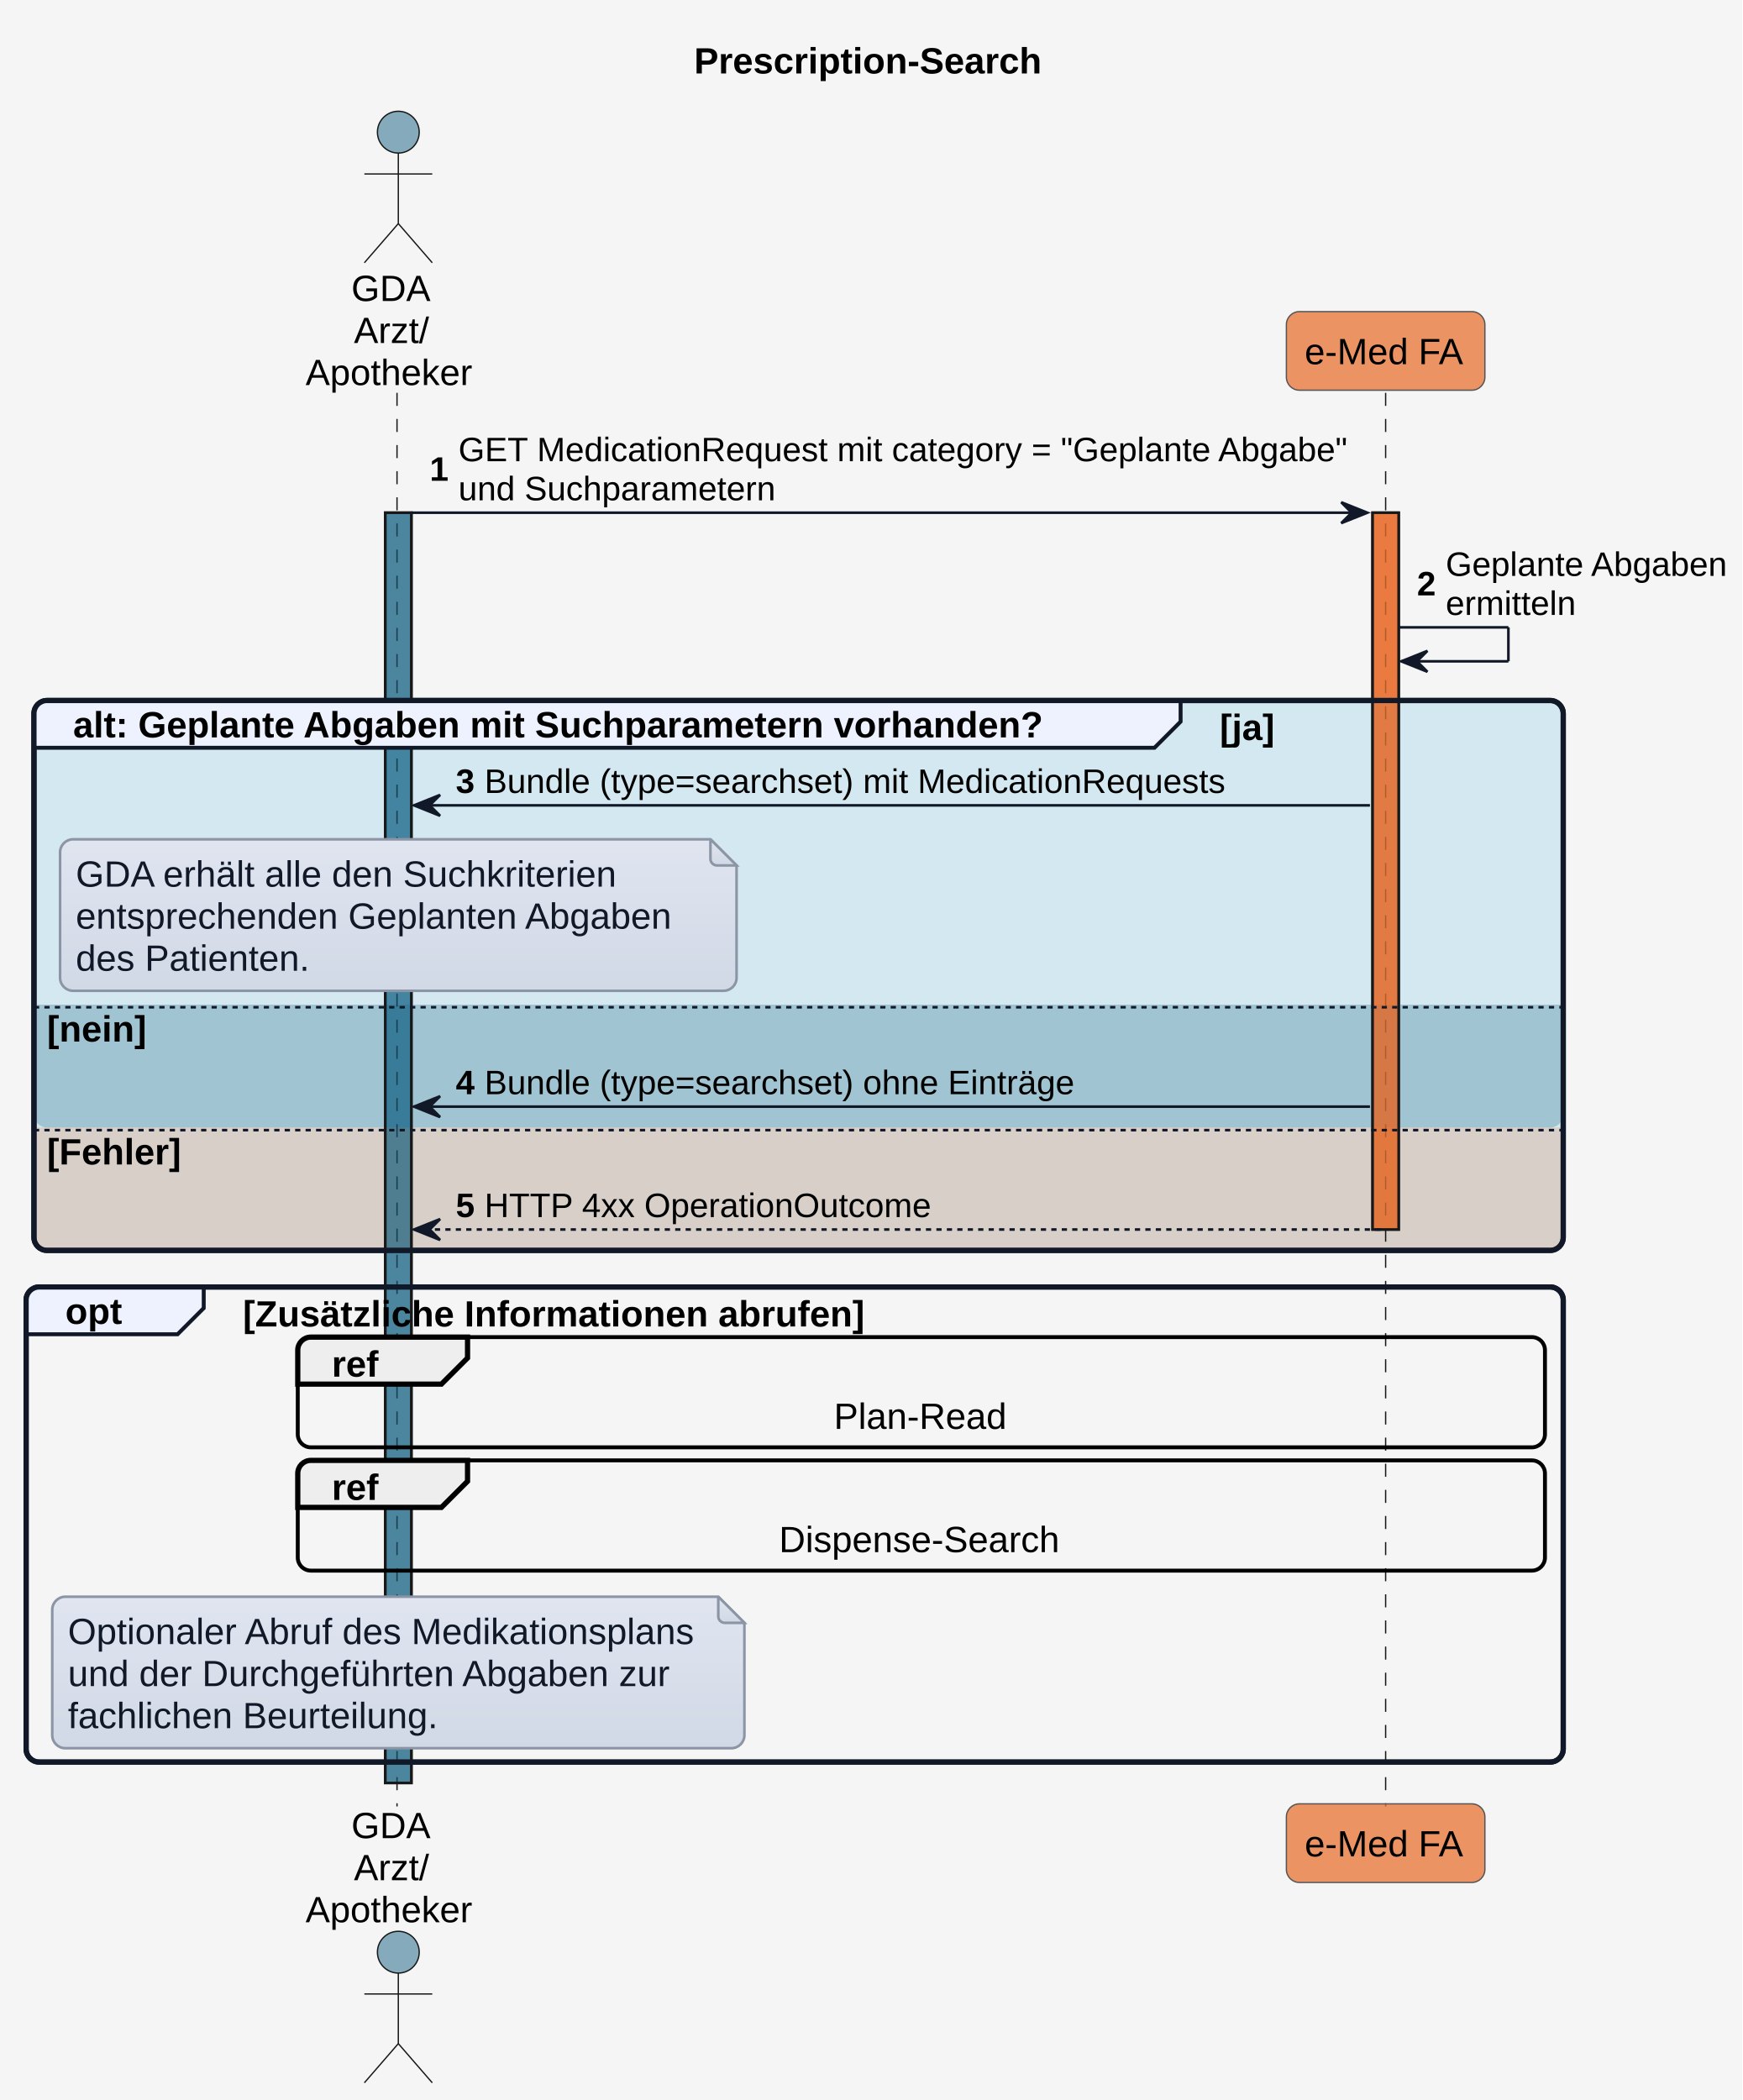
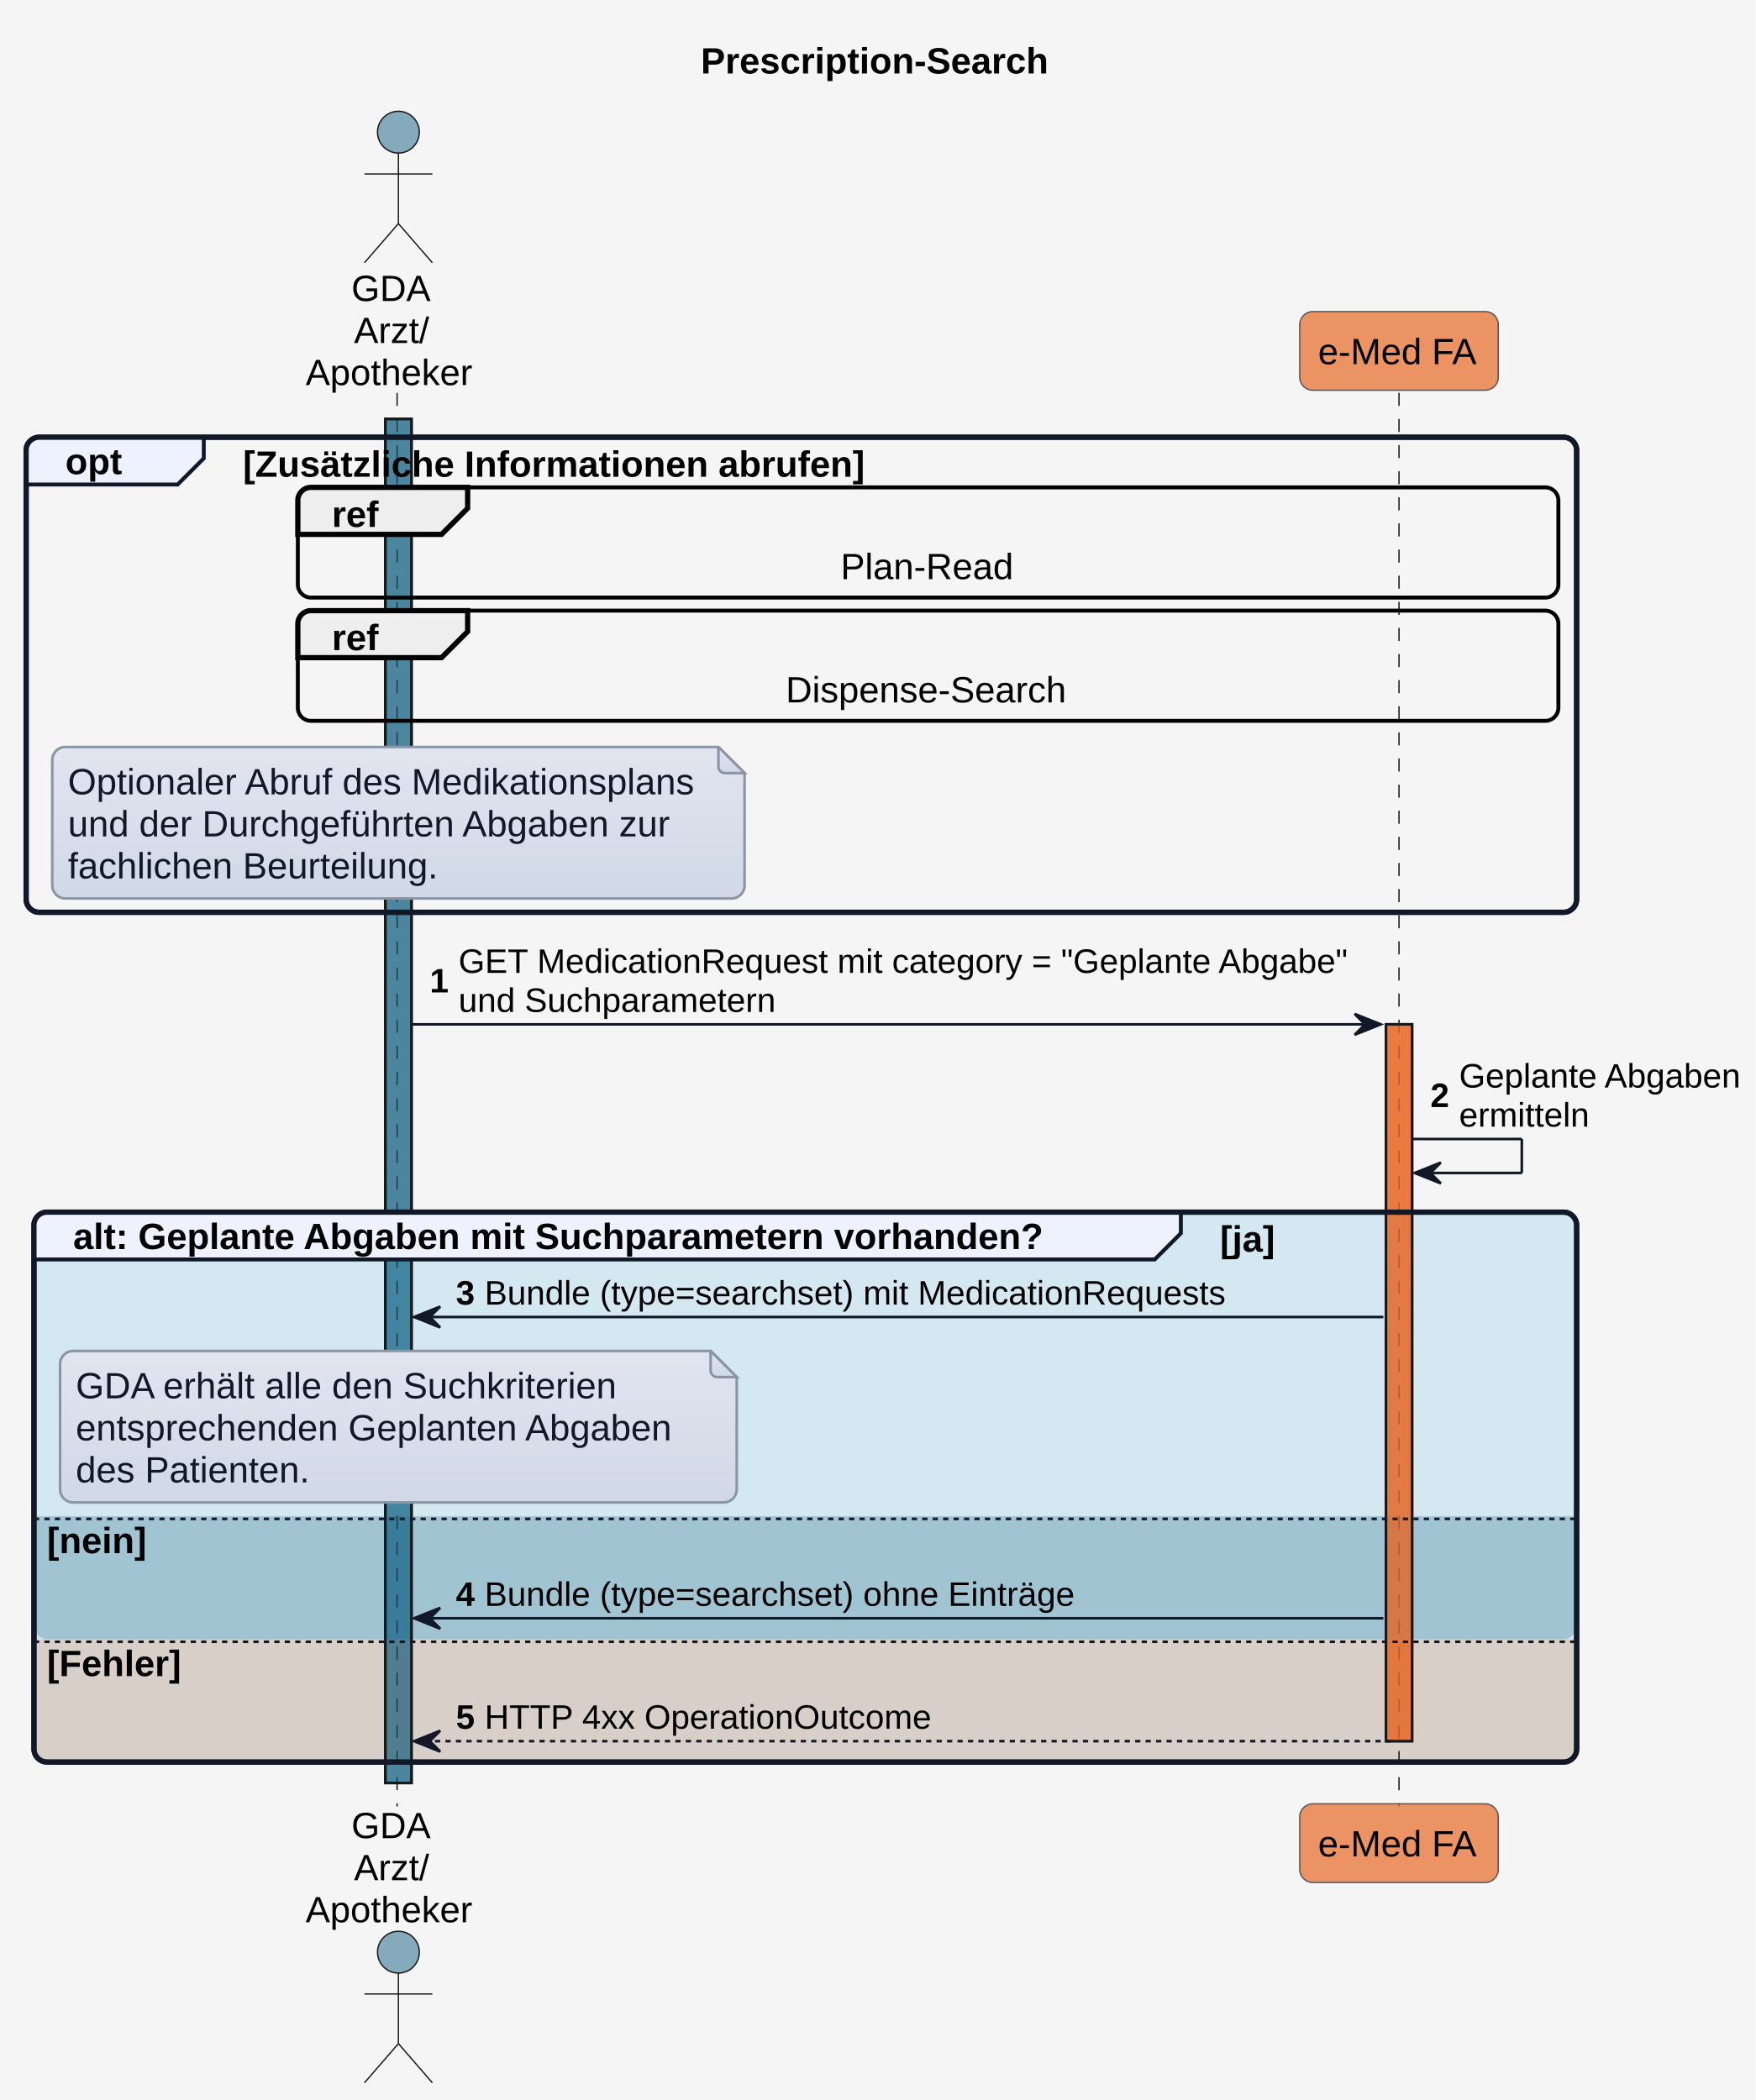
- <svg xmlns="http://www.w3.org/2000/svg" contentStyleType="text/css" height="804px" preserveAspectRatio="none" style="width:667px;height:804px;background:#F5F5F5;" version="1.1" viewBox="0 0 667 804" width="667px" zoomAndPan="magnify">
+ <svg xmlns="http://www.w3.org/2000/svg" contentStyleType="text/css" height="804px" preserveAspectRatio="none" style="width:672px;height:804px;background:#F5F5F5;" version="1.1" viewBox="0 0 672 804" width="672px" zoomAndPan="magnify">
  <defs>
-     <linearGradient id="ggl05jb88wz430" x1="50%" x2="50%" y1="0%" y2="100%">
+     <linearGradient id="g1uutivqyj2v0b0" x1="50%" x2="50%" y1="0%" y2="100%">
      <stop offset="0%" stop-color="#E0E5F0" />
      <stop offset="100%" stop-color="#D1D9E6" />
    </linearGradient>
  </defs>
  <g>
-     <rect fill="#F5F5F5" height="804" style="stroke:none;stroke-width:1.0;" width="667" x="0" y="0" />
-     <text fill="#000000" font-family="Arial" font-size="14" font-weight="bold" lengthAdjust="spacing" textLength="140" x="265.75" y="28.132">Prescription-Search</text>
-     <rect fill="#156082" fill-opacity="0.502" height="486.322" style="stroke:#181818;stroke-width:1.0;" width="10" x="147.5" y="196.292" />
-     <rect fill="#E97232" fill-opacity="0.741" height="274.434" style="stroke:#181818;stroke-width:1.0;" width="10" x="525.5" y="196.292" />
-     <rect fill="#0F9ED5" fill-opacity="0.145" height="210.537" rx="5" ry="5" style="stroke:#111827;stroke-width:2.0;" width="585.5" x="13" y="268.19" />
-     <path d="M13,384.631 L598.5,384.631 L598.5,426.679 A5,5 0 0 1 593.5,431.679 L18,431.679 A5,5 0 0 1 13,426.679 L13,384.631 " fill="#34738D" fill-opacity="0.306" style="stroke:none;stroke-width:1.0;" />
-     <path d="M13,431.679 L598.5,431.679 L598.5,473.726 A5,5 0 0 1 593.5,478.726 L18,478.726 A5,5 0 0 1 13,473.726 L13,431.679 " fill="#E97132" fill-opacity="0.208" style="stroke:none;stroke-width:1.0;" />
-     <rect fill="none" height="181.888" rx="5" ry="5" style="stroke:#111827;stroke-width:2.0;" width="588.5" x="10" y="492.726" />
+     <rect fill="#F5F5F5" height="804" style="stroke:none;stroke-width:1.0;" width="672" x="0" y="0" />
+     <text fill="#000000" font-family="Arial" font-size="14" font-weight="bold" lengthAdjust="spacing" textLength="140" x="268.25" y="28.132">Prescription-Search</text>
+     <rect fill="#156082" fill-opacity="0.502" height="522.219" style="stroke:#181818;stroke-width:1.0;" width="10" x="147.5" y="160.394" />
+     <rect fill="#E97232" fill-opacity="0.741" height="274.434" style="stroke:#181818;stroke-width:1.0;" width="10" x="530.5" y="392.18" />
+     <rect fill="none" height="181.888" rx="5" ry="5" style="stroke:#111827;stroke-width:2.0;" width="593.5" x="10" y="167.394" />
+     <rect fill="#0F9ED5" fill-opacity="0.145" height="210.537" rx="5" ry="5" style="stroke:#111827;stroke-width:2.0;" width="590.5" x="13" y="464.077" />
+     <path d="M13,580.519 L603.5,580.519 L603.5,622.566 A5,5 0 0 1 598.5,627.566 L18,627.566 A5,5 0 0 1 13,622.566 L13,580.519 " fill="#34738D" fill-opacity="0.306" style="stroke:none;stroke-width:1.0;" />
+     <path d="M13,627.566 L603.5,627.566 L603.5,669.614 A5,5 0 0 1 598.5,674.614 L18,674.614 A5,5 0 0 1 13,669.614 L13,627.566 " fill="#E97132" fill-opacity="0.208" style="stroke:none;stroke-width:1.0;" />
    <line style="stroke:#181818;stroke-width:0.5;stroke-dasharray:5.0,5.0;" x1="152" x2="152" y1="150.394" y2="691.614" />
-     <line style="stroke:#181818;stroke-width:0.5;stroke-dasharray:5.0,5.0;" x1="530.5" x2="530.5" y1="150.394" y2="691.614" />
+     <line style="stroke:#181818;stroke-width:0.5;stroke-dasharray:5.0,5.0;" x1="535.5" x2="535.5" y1="150.394" y2="691.614" />
    <text fill="#000000" font-family="Arial" font-size="14" lengthAdjust="spacing" textLength="30" x="134.5" y="115.231">GDA</text>
    <text fill="#000000" font-family="Arial" font-size="14" lengthAdjust="spacing" textLength="28" x="135.5" y="131.329">Arzt/</text>
    <text fill="#000000" font-family="Arial" font-size="14" lengthAdjust="spacing" textLength="65" x="117" y="147.428">Apotheker</text>
    <ellipse cx="152.5" cy="50.599" fill="#156082" fill-opacity="0.502" rx="8" ry="8" style="stroke:#181818;stroke-width:0.5;" />
    <path d="M152.5,58.599 L152.5,85.599 M139.5,66.599 L165.5,66.599 M152.5,85.599 L139.5,100.599 M152.5,85.599 L165.5,100.599 " fill="none" style="stroke:#181818;stroke-width:0.5;" />
    <text fill="#000000" font-family="Arial" font-size="14" lengthAdjust="spacing" textLength="30" x="134.5" y="703.746">GDA</text>
    <text fill="#000000" font-family="Arial" font-size="14" lengthAdjust="spacing" textLength="28" x="135.5" y="719.844">Arzt/</text>
    <text fill="#000000" font-family="Arial" font-size="14" lengthAdjust="spacing" textLength="65" x="117" y="735.943">Apotheker</text>
    <ellipse cx="152.5" cy="747.41" fill="#156082" fill-opacity="0.502" rx="8" ry="8" style="stroke:#181818;stroke-width:0.5;" />
    <path d="M152.5,755.41 L152.5,782.41 M139.5,763.41 L165.5,763.41 M152.5,782.41 L139.5,797.41 M152.5,782.41 L165.5,797.41 " fill="none" style="stroke:#181818;stroke-width:0.5;" />
-     <rect fill="#E97232" fill-opacity="0.741" height="30.099" rx="5" ry="5" style="stroke:#555555;stroke-width:0.5;" width="76" x="492.5" y="119.296" />
-     <text fill="#000000" font-family="Arial" font-size="14" lengthAdjust="spacing" textLength="62" x="499.5" y="139.428">e-Med FA</text>
-     <rect fill="#E97232" fill-opacity="0.741" height="30.099" rx="5" ry="5" style="stroke:#555555;stroke-width:0.5;" width="76" x="492.5" y="690.614" />
-     <text fill="#000000" font-family="Arial" font-size="14" lengthAdjust="spacing" textLength="62" x="499.5" y="710.746">e-Med FA</text>
-     <rect fill="#156082" fill-opacity="0.502" height="486.322" style="stroke:#181818;stroke-width:1.0;" width="10" x="147.5" y="196.292" />
-     <rect fill="#E97232" fill-opacity="0.741" height="274.434" style="stroke:#181818;stroke-width:1.0;" width="10" x="525.5" y="196.292" />
-     <polygon fill="#111827" points="513.5,192.292,523.5,196.292,513.5,200.292,517.5,196.292" style="stroke:#111827;stroke-width:1.0;" />
-     <line style="stroke:#111827;stroke-width:1.0;" x1="157.5" x2="519.5" y1="196.292" y2="196.292" />
-     <text fill="#000000" font-family="Arial" font-size="13" font-weight="bold" lengthAdjust="spacing" textLength="7" x="164.5" y="184.063">1</text>
-     <text fill="#000000" font-family="Arial" font-size="13" lengthAdjust="spacing" textLength="343" x="175.5" y="176.588">GET MedicationRequest mit category = "Geplante Abgabe"</text>
-     <text fill="#000000" font-family="Arial" font-size="13" lengthAdjust="spacing" textLength="120" x="175.5" y="191.537">und Suchparametern</text>
-     <line style="stroke:#111827;stroke-width:1.0;" x1="535.5" x2="577.5" y1="240.19" y2="240.19" />
-     <line style="stroke:#111827;stroke-width:1.0;" x1="577.5" x2="577.5" y1="240.19" y2="253.19" />
-     <line style="stroke:#111827;stroke-width:1.0;" x1="536.5" x2="577.5" y1="253.19" y2="253.19" />
-     <polygon fill="#111827" points="546.5,249.19,536.5,253.19,546.5,257.19,542.5,253.19" style="stroke:#111827;stroke-width:1.0;" />
-     <text fill="#000000" font-family="Arial" font-size="13" font-weight="bold" lengthAdjust="spacing" textLength="7" x="542.5" y="227.96">2</text>
-     <text fill="#000000" font-family="Arial" font-size="13" lengthAdjust="spacing" textLength="107" x="553.5" y="220.486">Geplante Abgaben</text>
-     <text fill="#000000" font-family="Arial" font-size="13" lengthAdjust="spacing" textLength="50" x="553.5" y="235.435">ermitteln</text>
-     <path d="M18,268.19 L452,268.19 L452,276.288 L442,286.288 L13,286.288 L13,273.19 A5,5 0 0 1 18,268.19 " fill="#EEF2FF" style="stroke:#111827;stroke-width:1.5;" />
-     <rect fill="none" height="210.537" rx="5" ry="5" style="stroke:#111827;stroke-width:2.0;" width="585.5" x="13" y="268.19" />
-     <text fill="#000000" font-family="Arial" font-size="14" font-weight="bold" lengthAdjust="spacing" textLength="390" x="28" y="282.321">alt: Geplante Abgaben mit Suchparametern vorhanden?</text>
-     <text fill="#000000" font-family="Arial" font-size="14" font-weight="bold" lengthAdjust="spacing" textLength="22" x="467" y="283.321">[ja]</text>
-     <polygon fill="#111827" points="168.5,304.335,158.5,308.335,168.5,312.335,164.5,308.335" style="stroke:#111827;stroke-width:1.0;" />
-     <line style="stroke:#111827;stroke-width:1.0;" x1="162.5" x2="524.5" y1="308.335" y2="308.335" />
-     <text fill="#000000" font-family="Arial" font-size="13" font-weight="bold" lengthAdjust="spacing" textLength="7" x="174.5" y="303.581">3</text>
-     <text fill="#000000" font-family="Arial" font-size="13" lengthAdjust="spacing" textLength="286" x="185.5" y="303.581">Bundle (type=searchset) mit MedicationRequests</text>
-     <path d="M23,326.335 L23,374.335 A5,5 0 0 0 28,379.335 L277,379.335 A5,5 0 0 0 282,374.335 L282,331.335 L272,321.335 L28,321.335 A5,5 0 0 0 23,326.335 " fill="url(#ggl05jb88wz430)" style="stroke:#8B95A5;stroke-width:1.0;" />
-     <path d="M272,321.335 L272,328.835 A2.5,2.5 0 0 0 274.5,331.335 L282,331.335 L272,321.335 " fill="url(#ggl05jb88wz430)" style="stroke:#8B95A5;stroke-width:1.0;" />
-     <text fill="#111827" font-family="Arial" font-size="14" lengthAdjust="spacing" textLength="211" x="29" y="339.467">GDA erhält alle den Suchkriterien</text>
-     <text fill="#111827" font-family="Arial" font-size="14" lengthAdjust="spacing" textLength="234" x="29" y="355.566">entsprechenden Geplanten Abgaben</text>
-     <text fill="#111827" font-family="Arial" font-size="14" lengthAdjust="spacing" textLength="91" x="29" y="371.665">des Patienten.</text>
-     <line style="stroke:#111827;stroke-width:1.0;stroke-dasharray:2.0,2.0;" x1="13" x2="598.5" y1="385.631" y2="385.631" />
-     <text fill="#000000" font-family="Arial" font-size="14" font-weight="bold" lengthAdjust="spacing" textLength="41" x="18" y="398.763">[nein]</text>
-     <polygon fill="#111827" points="168.5,419.679,158.5,423.679,168.5,427.679,164.5,423.679" style="stroke:#111827;stroke-width:1.0;" />
-     <line style="stroke:#111827;stroke-width:1.0;" x1="162.5" x2="524.5" y1="423.679" y2="423.679" />
-     <text fill="#000000" font-family="Arial" font-size="13" font-weight="bold" lengthAdjust="spacing" textLength="7" x="174.5" y="418.924">4</text>
-     <text fill="#000000" font-family="Arial" font-size="13" lengthAdjust="spacing" textLength="226" x="185.5" y="418.924">Bundle (type=searchset) ohne Einträge</text>
-     <line style="stroke:#111827;stroke-width:1.0;stroke-dasharray:2.0,2.0;" x1="13" x2="598.5" y1="432.679" y2="432.679" />
-     <text fill="#000000" font-family="Arial" font-size="14" font-weight="bold" lengthAdjust="spacing" textLength="56" x="18" y="445.81">[Fehler]</text>
-     <polygon fill="#111827" points="168.5,466.726,158.5,470.726,168.5,474.726,164.5,470.726" style="stroke:#111827;stroke-width:1.0;" />
-     <line style="stroke:#111827;stroke-width:1.0;stroke-dasharray:2.0,2.0;" x1="162.5" x2="529.5" y1="470.726" y2="470.726" />
-     <text fill="#000000" font-family="Arial" font-size="13" font-weight="bold" lengthAdjust="spacing" textLength="7" x="174.5" y="465.971">5</text>
-     <text fill="#000000" font-family="Arial" font-size="13" lengthAdjust="spacing" textLength="170" x="185.5" y="465.971">HTTP 4xx OperationOutcome</text>
-     <path d="M15,492.726 L78,492.726 L78,500.825 L68,510.825 L10,510.825 L10,497.726 A5,5 0 0 1 15,492.726 " fill="#EEF2FF" style="stroke:#111827;stroke-width:1.5;" />
-     <rect fill="none" height="181.888" rx="5" ry="5" style="stroke:#111827;stroke-width:2.0;" width="588.5" x="10" y="492.726" />
-     <text fill="#000000" font-family="Arial" font-size="14" font-weight="bold" lengthAdjust="spacing" textLength="23" x="25" y="506.858">opt</text>
-     <text fill="#000000" font-family="Arial" font-size="14" font-weight="bold" lengthAdjust="spacing" textLength="250" x="93" y="507.858">[Zusätzliche Informationen abrufen]</text>
-     <rect fill="none" height="42.197" rx="5" ry="5" style="stroke:#000000;stroke-width:1.5;" width="477.5" x="114" y="511.923" />
-     <path d="M119,511.923 L179,511.923 L179,519.923 L169,529.923 L114,529.923 L114,516.923 A5,5 0 0 1 119,511.923 " fill="#EEEEEE" style="stroke:#000000;stroke-width:2.0;" />
-     <text fill="#000000" font-family="Arial" font-size="14" font-weight="bold" lengthAdjust="spacing" textLength="20" x="127" y="527.055">ref</text>
-     <text fill="#000000" font-family="Arial" font-size="14" lengthAdjust="spacing" textLength="67" x="319.25" y="547.055">Plan-Read</text>
-     <rect fill="none" height="42.197" rx="5" ry="5" style="stroke:#000000;stroke-width:1.5;" width="477.5" x="114" y="559.121" />
-     <path d="M119,559.121 L179,559.121 L179,567.121 L169,577.121 L114,577.121 L114,564.121 A5,5 0 0 1 119,559.121 " fill="#EEEEEE" style="stroke:#000000;stroke-width:2.0;" />
-     <text fill="#000000" font-family="Arial" font-size="14" font-weight="bold" lengthAdjust="spacing" textLength="20" x="127" y="574.252">ref</text>
-     <text fill="#000000" font-family="Arial" font-size="14" lengthAdjust="spacing" textLength="109" x="298.25" y="594.252">Dispense-Search</text>
-     <path d="M20,616.318 L20,664.318 A5,5 0 0 0 25,669.318 L280,669.318 A5,5 0 0 0 285,664.318 L285,621.318 L275,611.318 L25,611.318 A5,5 0 0 0 20,616.318 " fill="url(#ggl05jb88wz430)" style="stroke:#8B95A5;stroke-width:1.0;" />
-     <path d="M275,611.318 L275,618.818 A2.5,2.5 0 0 0 277.5,621.318 L285,621.318 L275,611.318 " fill="url(#ggl05jb88wz430)" style="stroke:#8B95A5;stroke-width:1.0;" />
-     <text fill="#111827" font-family="Arial" font-size="14" lengthAdjust="spacing" textLength="244" x="26" y="629.45">Optionaler Abruf des Medikationsplans</text>
-     <text fill="#111827" font-family="Arial" font-size="14" lengthAdjust="spacing" textLength="236" x="26" y="645.548">und der Durchgeführten Abgaben zur</text>
-     <text fill="#111827" font-family="Arial" font-size="14" lengthAdjust="spacing" textLength="144" x="26" y="661.647">fachlichen Beurteilung.</text>
+     <rect fill="#E97232" fill-opacity="0.741" height="30.099" rx="5" ry="5" style="stroke:#555555;stroke-width:0.5;" width="76" x="497.5" y="119.296" />
+     <text fill="#000000" font-family="Arial" font-size="14" lengthAdjust="spacing" textLength="62" x="504.5" y="139.428">e-Med FA</text>
+     <rect fill="#E97232" fill-opacity="0.741" height="30.099" rx="5" ry="5" style="stroke:#555555;stroke-width:0.5;" width="76" x="497.5" y="690.614" />
+     <text fill="#000000" font-family="Arial" font-size="14" lengthAdjust="spacing" textLength="62" x="504.5" y="710.746">e-Med FA</text>
+     <rect fill="#156082" fill-opacity="0.502" height="522.219" style="stroke:#181818;stroke-width:1.0;" width="10" x="147.5" y="160.394" />
+     <rect fill="#E97232" fill-opacity="0.741" height="274.434" style="stroke:#181818;stroke-width:1.0;" width="10" x="530.5" y="392.18" />
+     <path d="M15,167.394 L78,167.394 L78,175.493 L68,185.493 L10,185.493 L10,172.394 A5,5 0 0 1 15,167.394 " fill="#EEF2FF" style="stroke:#111827;stroke-width:1.5;" />
+     <rect fill="none" height="181.888" rx="5" ry="5" style="stroke:#111827;stroke-width:2.0;" width="593.5" x="10" y="167.394" />
+     <text fill="#000000" font-family="Arial" font-size="14" font-weight="bold" lengthAdjust="spacing" textLength="23" x="25" y="181.526">opt</text>
+     <text fill="#000000" font-family="Arial" font-size="14" font-weight="bold" lengthAdjust="spacing" textLength="250" x="93" y="182.526">[Zusätzliche Informationen abrufen]</text>
+     <rect fill="none" height="42.197" rx="5" ry="5" style="stroke:#000000;stroke-width:1.5;" width="482.5" x="114" y="186.592" />
+     <path d="M119,186.592 L179,186.592 L179,194.592 L169,204.592 L114,204.592 L114,191.592 A5,5 0 0 1 119,186.592 " fill="#EEEEEE" style="stroke:#000000;stroke-width:2.0;" />
+     <text fill="#000000" font-family="Arial" font-size="14" font-weight="bold" lengthAdjust="spacing" textLength="20" x="127" y="201.724">ref</text>
+     <text fill="#000000" font-family="Arial" font-size="14" lengthAdjust="spacing" textLength="67" x="321.75" y="221.724">Plan-Read</text>
+     <rect fill="none" height="42.197" rx="5" ry="5" style="stroke:#000000;stroke-width:1.5;" width="482.5" x="114" y="233.789" />
+     <path d="M119,233.789 L179,233.789 L179,241.789 L169,251.789 L114,251.789 L114,238.789 A5,5 0 0 1 119,233.789 " fill="#EEEEEE" style="stroke:#000000;stroke-width:2.0;" />
+     <text fill="#000000" font-family="Arial" font-size="14" font-weight="bold" lengthAdjust="spacing" textLength="20" x="127" y="248.921">ref</text>
+     <text fill="#000000" font-family="Arial" font-size="14" lengthAdjust="spacing" textLength="109" x="300.75" y="268.921">Dispense-Search</text>
+     <path d="M20,290.986 L20,338.986 A5,5 0 0 0 25,343.986 L280,343.986 A5,5 0 0 0 285,338.986 L285,295.986 L275,285.986 L25,285.986 A5,5 0 0 0 20,290.986 " fill="url(#g1uutivqyj2v0b0)" style="stroke:#8B95A5;stroke-width:1.0;" />
+     <path d="M275,285.986 L275,293.486 A2.5,2.5 0 0 0 277.5,295.986 L285,295.986 L275,285.986 " fill="url(#g1uutivqyj2v0b0)" style="stroke:#8B95A5;stroke-width:1.0;" />
+     <text fill="#111827" font-family="Arial" font-size="14" lengthAdjust="spacing" textLength="244" x="26" y="304.118">Optionaler Abruf des Medikationsplans</text>
+     <text fill="#111827" font-family="Arial" font-size="14" lengthAdjust="spacing" textLength="236" x="26" y="320.217">und der Durchgeführten Abgaben zur</text>
+     <text fill="#111827" font-family="Arial" font-size="14" lengthAdjust="spacing" textLength="144" x="26" y="336.315">fachlichen Beurteilung.</text>
+     <polygon fill="#111827" points="518.5,388.18,528.5,392.18,518.5,396.18,522.5,392.18" style="stroke:#111827;stroke-width:1.0;" />
+     <line style="stroke:#111827;stroke-width:1.0;" x1="157.5" x2="524.5" y1="392.18" y2="392.18" />
+     <text fill="#000000" font-family="Arial" font-size="13" font-weight="bold" lengthAdjust="spacing" textLength="7" x="164.5" y="379.95">1</text>
+     <text fill="#000000" font-family="Arial" font-size="13" lengthAdjust="spacing" textLength="343" x="175.5" y="372.476">GET MedicationRequest mit category = "Geplante Abgabe"</text>
+     <text fill="#000000" font-family="Arial" font-size="13" lengthAdjust="spacing" textLength="120" x="175.5" y="387.425">und Suchparametern</text>
+     <line style="stroke:#111827;stroke-width:1.0;" x1="540.5" x2="582.5" y1="436.077" y2="436.077" />
+     <line style="stroke:#111827;stroke-width:1.0;" x1="582.5" x2="582.5" y1="436.077" y2="449.077" />
+     <line style="stroke:#111827;stroke-width:1.0;" x1="541.5" x2="582.5" y1="449.077" y2="449.077" />
+     <polygon fill="#111827" points="551.5,445.077,541.5,449.077,551.5,453.077,547.5,449.077" style="stroke:#111827;stroke-width:1.0;" />
+     <text fill="#000000" font-family="Arial" font-size="13" font-weight="bold" lengthAdjust="spacing" textLength="7" x="547.5" y="423.848">2</text>
+     <text fill="#000000" font-family="Arial" font-size="13" lengthAdjust="spacing" textLength="107" x="558.5" y="416.373">Geplante Abgaben</text>
+     <text fill="#000000" font-family="Arial" font-size="13" lengthAdjust="spacing" textLength="50" x="558.5" y="431.322">ermitteln</text>
+     <path d="M18,464.077 L452,464.077 L452,472.176 L442,482.176 L13,482.176 L13,469.077 A5,5 0 0 1 18,464.077 " fill="#EEF2FF" style="stroke:#111827;stroke-width:1.5;" />
+     <rect fill="none" height="210.537" rx="5" ry="5" style="stroke:#111827;stroke-width:2.0;" width="590.5" x="13" y="464.077" />
+     <text fill="#000000" font-family="Arial" font-size="14" font-weight="bold" lengthAdjust="spacing" textLength="390" x="28" y="478.209">alt: Geplante Abgaben mit Suchparametern vorhanden?</text>
+     <text fill="#000000" font-family="Arial" font-size="14" font-weight="bold" lengthAdjust="spacing" textLength="22" x="467" y="479.209">[ja]</text>
+     <polygon fill="#111827" points="168.5,500.223,158.5,504.223,168.5,508.223,164.5,504.223" style="stroke:#111827;stroke-width:1.0;" />
+     <line style="stroke:#111827;stroke-width:1.0;" x1="162.5" x2="529.5" y1="504.223" y2="504.223" />
+     <text fill="#000000" font-family="Arial" font-size="13" font-weight="bold" lengthAdjust="spacing" textLength="7" x="174.5" y="499.468">3</text>
+     <text fill="#000000" font-family="Arial" font-size="13" lengthAdjust="spacing" textLength="286" x="185.5" y="499.468">Bundle (type=searchset) mit MedicationRequests</text>
+     <path d="M23,522.223 L23,570.223 A5,5 0 0 0 28,575.223 L277,575.223 A5,5 0 0 0 282,570.223 L282,527.223 L272,517.223 L28,517.223 A5,5 0 0 0 23,522.223 " fill="url(#g1uutivqyj2v0b0)" style="stroke:#8B95A5;stroke-width:1.0;" />
+     <path d="M272,517.223 L272,524.723 A2.5,2.5 0 0 0 274.5,527.223 L282,527.223 L272,517.223 " fill="url(#g1uutivqyj2v0b0)" style="stroke:#8B95A5;stroke-width:1.0;" />
+     <text fill="#111827" font-family="Arial" font-size="14" lengthAdjust="spacing" textLength="211" x="29" y="535.355">GDA erhält alle den Suchkriterien</text>
+     <text fill="#111827" font-family="Arial" font-size="14" lengthAdjust="spacing" textLength="234" x="29" y="551.454">entsprechenden Geplanten Abgaben</text>
+     <text fill="#111827" font-family="Arial" font-size="14" lengthAdjust="spacing" textLength="91" x="29" y="567.552">des Patienten.</text>
+     <line style="stroke:#111827;stroke-width:1.0;stroke-dasharray:2.0,2.0;" x1="13" x2="603.5" y1="581.519" y2="581.519" />
+     <text fill="#000000" font-family="Arial" font-size="14" font-weight="bold" lengthAdjust="spacing" textLength="41" x="18" y="594.651">[nein]</text>
+     <polygon fill="#111827" points="168.5,615.566,158.5,619.566,168.5,623.566,164.5,619.566" style="stroke:#111827;stroke-width:1.0;" />
+     <line style="stroke:#111827;stroke-width:1.0;" x1="162.5" x2="529.5" y1="619.566" y2="619.566" />
+     <text fill="#000000" font-family="Arial" font-size="13" font-weight="bold" lengthAdjust="spacing" textLength="7" x="174.5" y="614.812">4</text>
+     <text fill="#000000" font-family="Arial" font-size="13" lengthAdjust="spacing" textLength="226" x="185.5" y="614.812">Bundle (type=searchset) ohne Einträge</text>
+     <line style="stroke:#111827;stroke-width:1.0;stroke-dasharray:2.0,2.0;" x1="13" x2="603.5" y1="628.566" y2="628.566" />
+     <text fill="#000000" font-family="Arial" font-size="14" font-weight="bold" lengthAdjust="spacing" textLength="56" x="18" y="641.698">[Fehler]</text>
+     <polygon fill="#111827" points="168.5,662.614,158.5,666.614,168.5,670.614,164.5,666.614" style="stroke:#111827;stroke-width:1.0;" />
+     <line style="stroke:#111827;stroke-width:1.0;stroke-dasharray:2.0,2.0;" x1="162.5" x2="534.5" y1="666.614" y2="666.614" />
+     <text fill="#000000" font-family="Arial" font-size="13" font-weight="bold" lengthAdjust="spacing" textLength="7" x="174.5" y="661.859">5</text>
+     <text fill="#000000" font-family="Arial" font-size="13" lengthAdjust="spacing" textLength="170" x="185.5" y="661.859">HTTP 4xx OperationOutcome</text>
  </g>
</svg>
